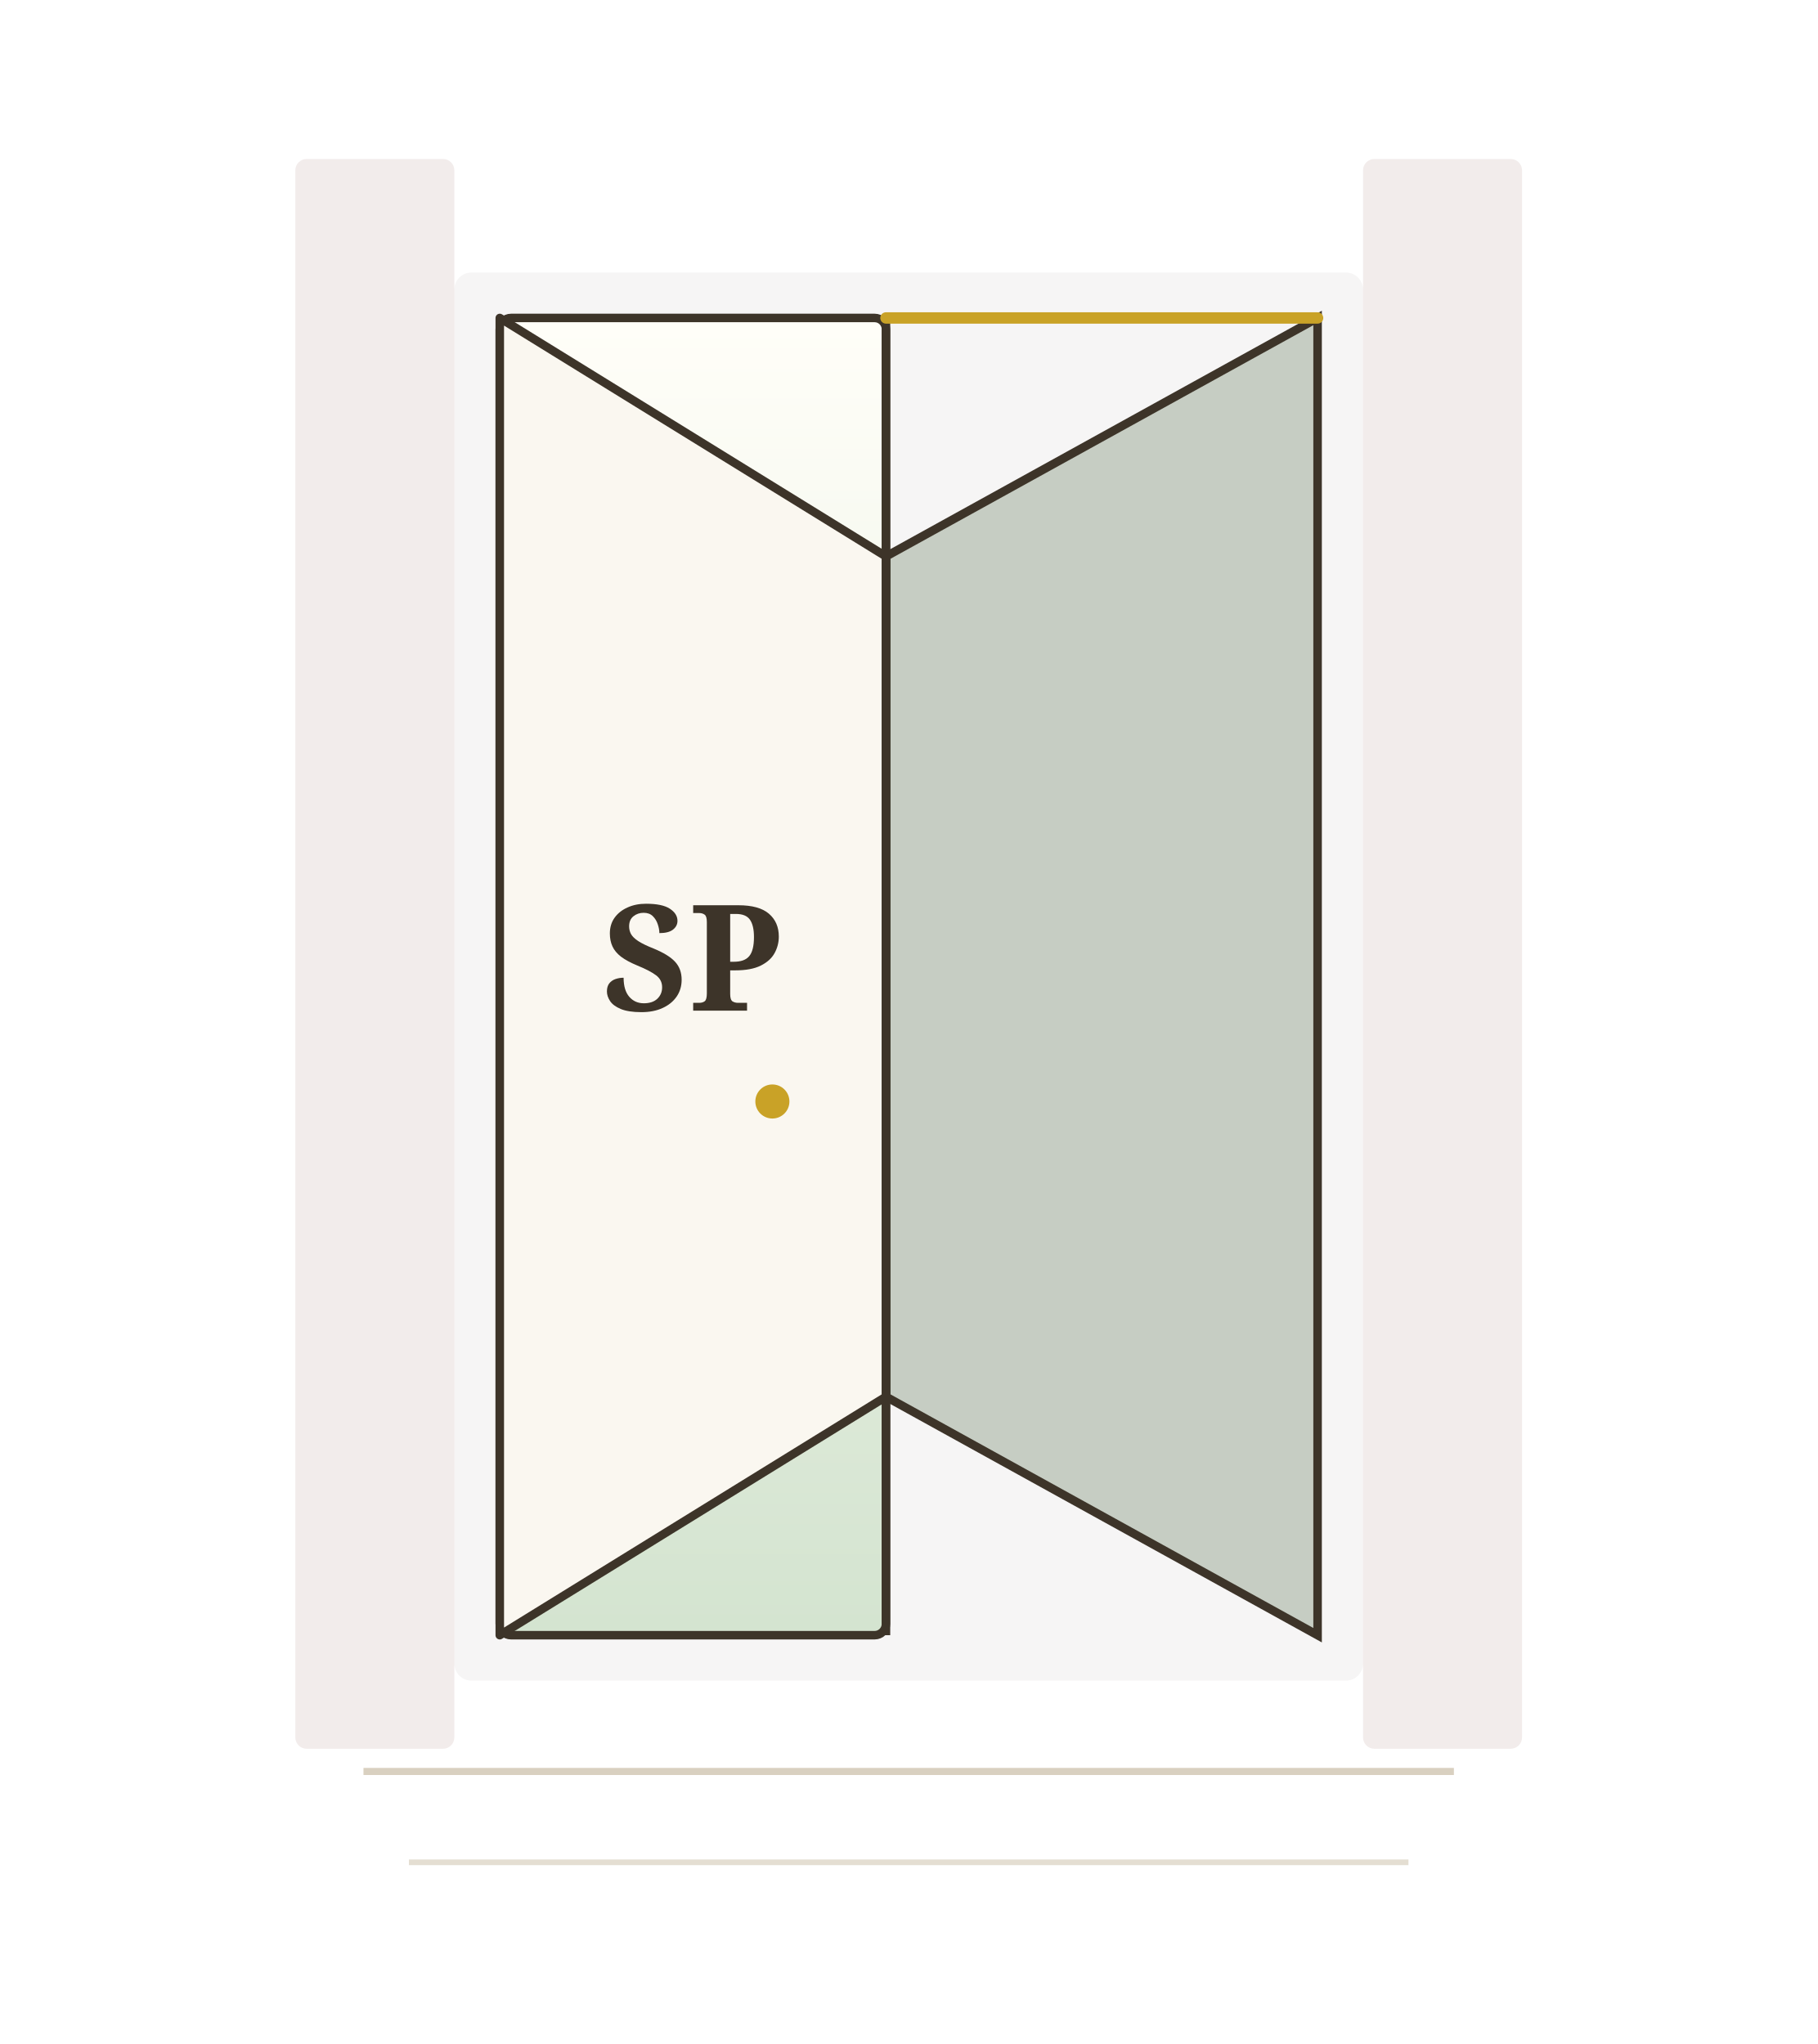
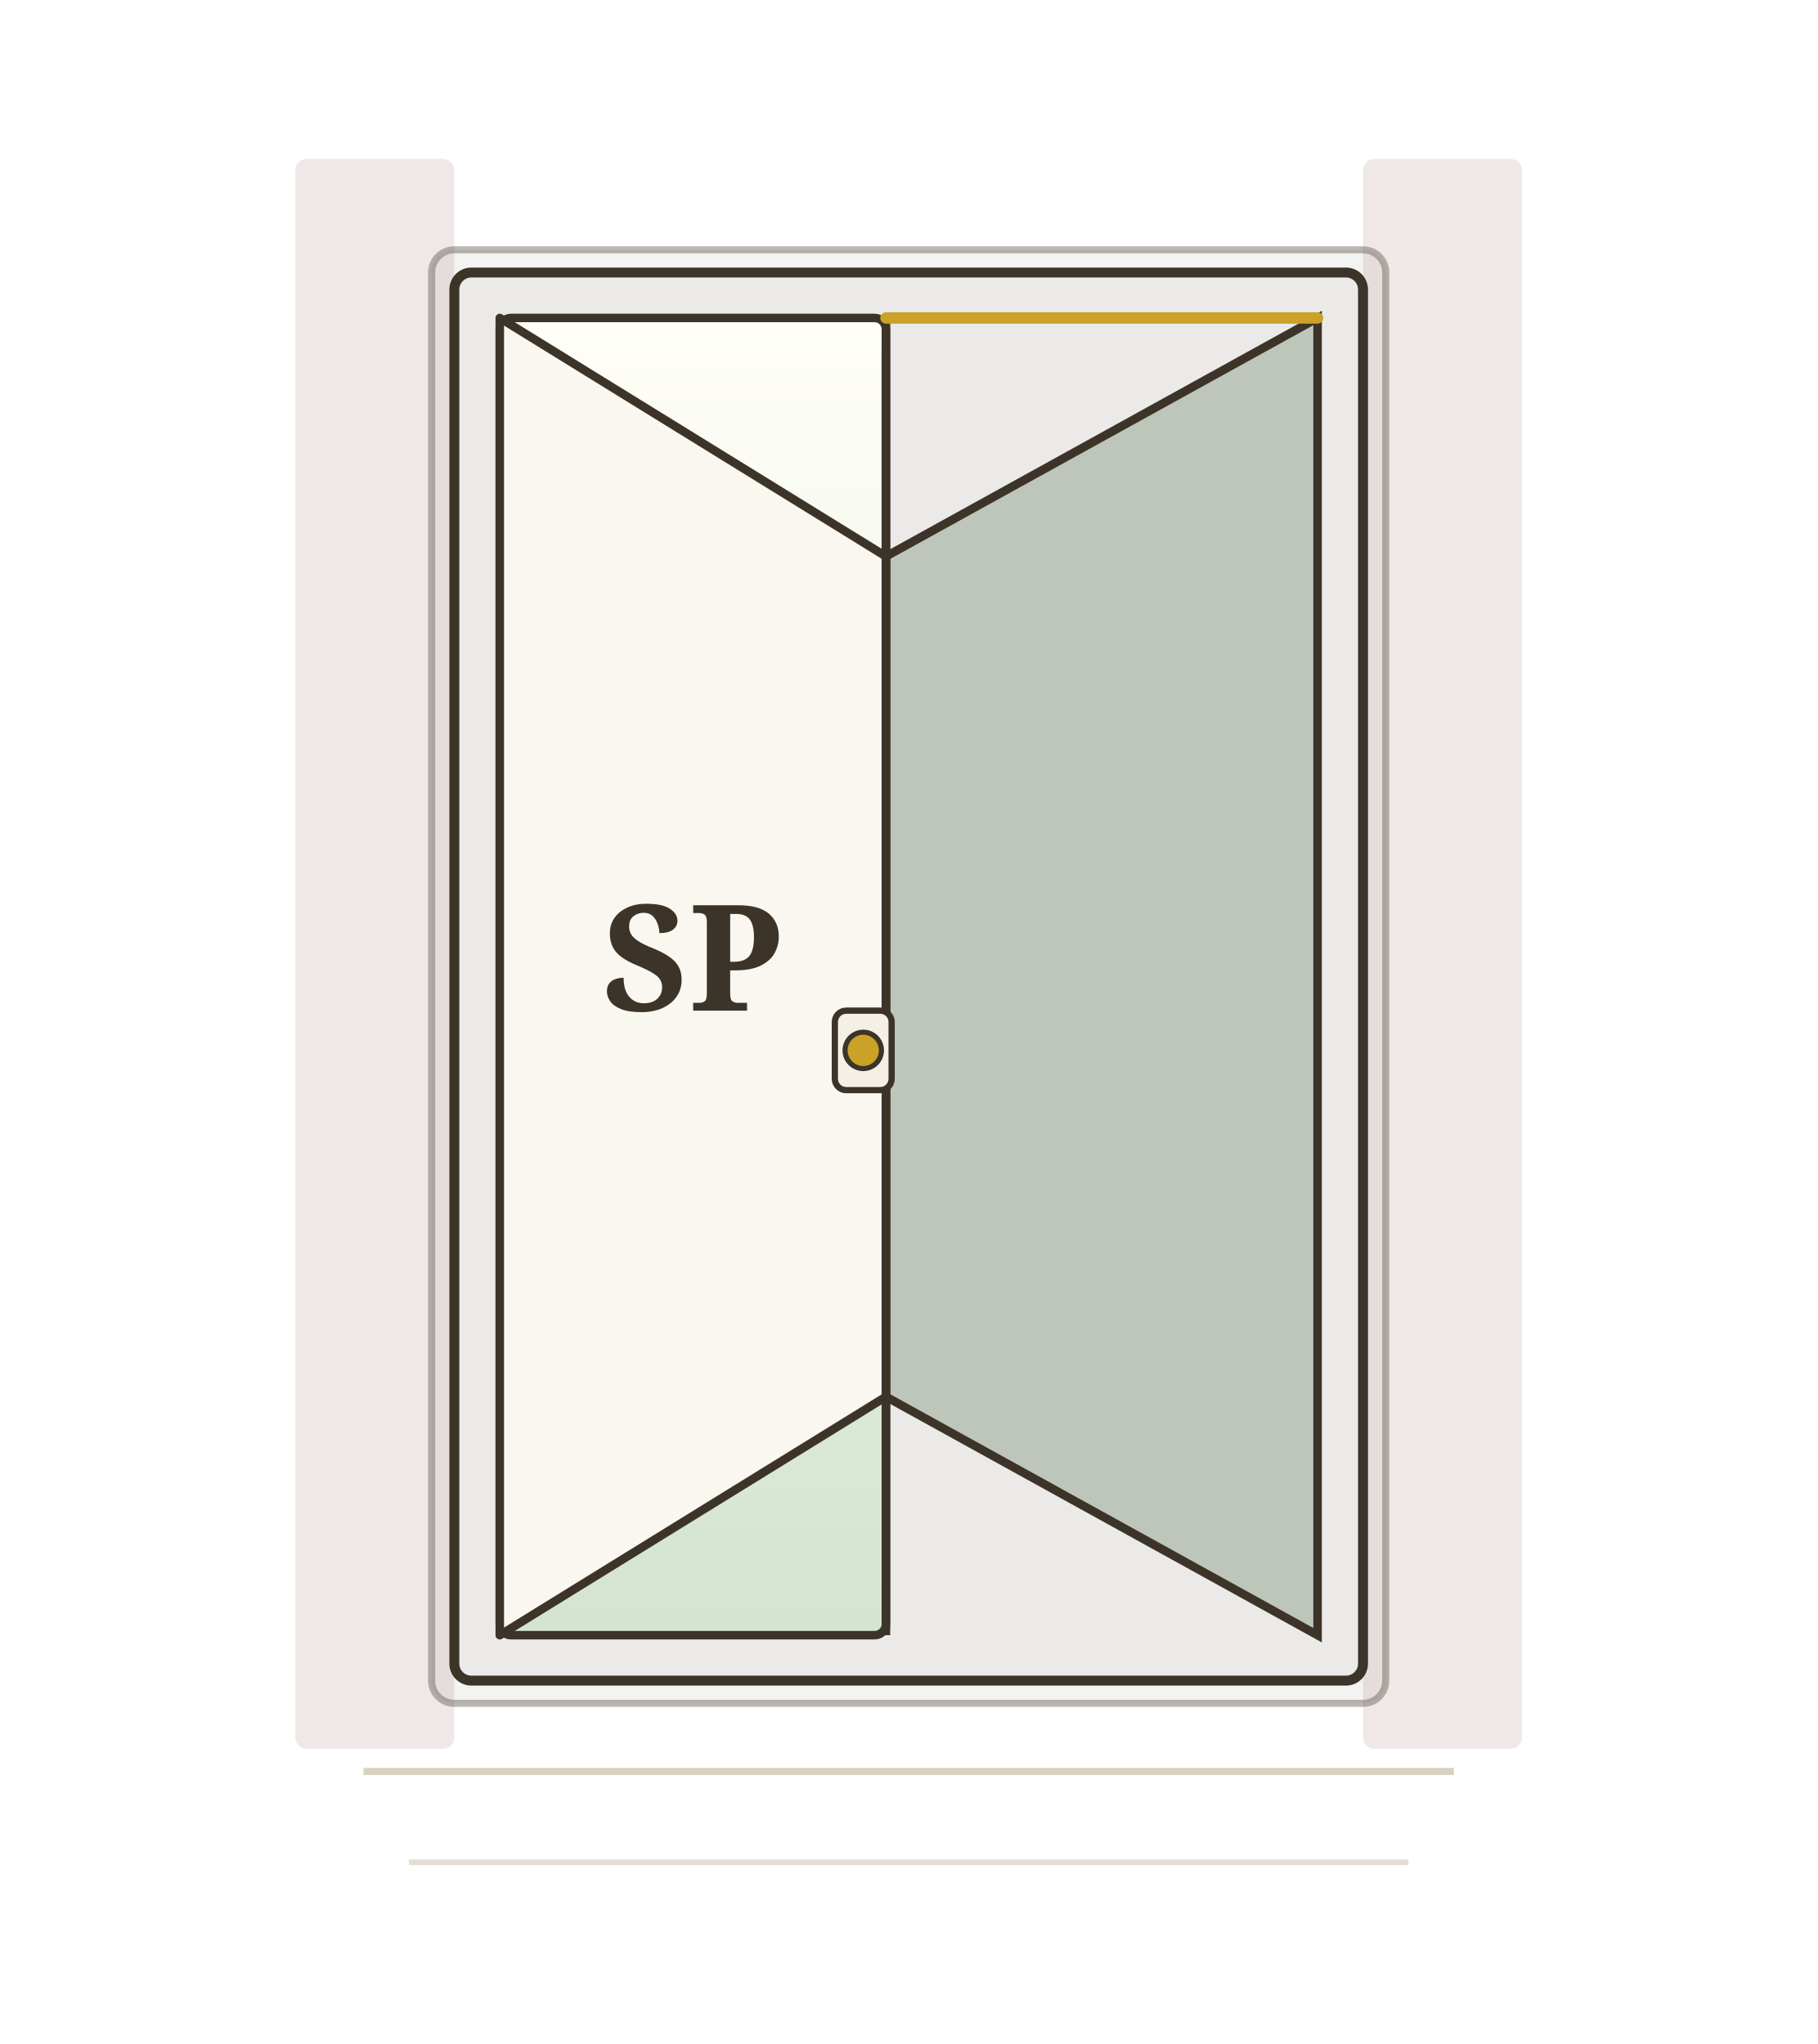
- <svg xmlns="http://www.w3.org/2000/svg" width="320" height="360" viewBox="0 0 320 360" role="img" aria-label="Deposit Desk open door mark">
+ <svg xmlns="http://www.w3.org/2000/svg" width="320" height="360" viewBox="0 0 320 360" role="img" aria-label="Deposit Desk open greystone door mark">
  <defs>
    <linearGradient id="hero-door-light" x1="0" y1="0" x2="0" y2="1">
      <stop offset="0" stop-color="#fffef8" />
      <stop offset="1" stop-color="#d4e4d0" />
    </linearGradient>
  </defs>
-   <rect x="52" y="28" width="28" height="280" fill="#7a4038" fill-opacity="0.1" rx="2" />
-   <rect x="240" y="28" width="28" height="280" fill="#7a4038" fill-opacity="0.1" rx="2" />
-   <rect x="80" y="48" width="160" height="248" rx="3" fill="#3d3429" fill-opacity="0.05" />
+   <rect x="52" y="28" width="28" height="280" fill="#7a4038" fill-opacity="0.12" rx="2" />
+   <rect x="240" y="28" width="28" height="280" fill="#7a4038" fill-opacity="0.12" rx="2" />
+   <rect x="76" y="44" width="168" height="256" rx="4" fill="#3d3429" fill-opacity="0.06" stroke="#3d3429" stroke-width="1.25" stroke-opacity="0.35" />
+   <rect x="80" y="48" width="160" height="248" rx="3" fill="#3d3429" fill-opacity="0.05" stroke="#3d3429" stroke-width="1.75" />
  <rect x="88" y="56" width="68" height="232" rx="2" fill="url(#hero-door-light)" stroke="#3d3429" stroke-width="1.5" />
+   <g class="door-hinge" fill="#8a7a66" stroke="#3d3429" stroke-width="0.65">
+     <rect x="89.5" y="78" width="4" height="5.5" rx="1" />
+     <rect x="89.5" y="138" width="4" height="5.5" rx="1" />
+     <rect x="89.5" y="198" width="4" height="5.5" rx="1" />
+   </g>
  <path d="M156 56 L156 288" stroke="#3d3429" stroke-width="1.5" />
  <path d="M88 56 L156 98 L156 246 L88 288 Z" fill="#faf7f0" stroke="#3d3429" stroke-width="1.5" stroke-linejoin="round" />
  <path d="M156 98 L232 56 L232 288 L156 246 Z" fill="#4a6741" fill-opacity="0.28" stroke="#3d3429" stroke-width="1.5" />
+   <g class="door-rim-lock">
+     <rect x="147" y="178" width="10" height="14" rx="2" fill="#f4f0e6" stroke="#3d3429" stroke-width="1.1" />
+     <circle cx="152" cy="185" r="3.2" fill="#c9a227" stroke="#3d3429" stroke-width="0.9" />
+   </g>
  <text x="122" y="178" text-anchor="middle" fill="#3d3429" font-family="Georgia, serif" font-size="26" font-weight="600">SP</text>
-   <circle cx="136" cy="194" r="3" fill="#c9a227" />
  <path d="M156 56 L232 56" stroke="#c9a227" stroke-width="2" stroke-linecap="round" />
  <path d="M64 312h192" stroke="#d9d0c0" stroke-width="1.25" />
  <path d="M72 328h176" stroke="#d9d0c0" stroke-width="1" stroke-opacity="0.7" />
</svg>
